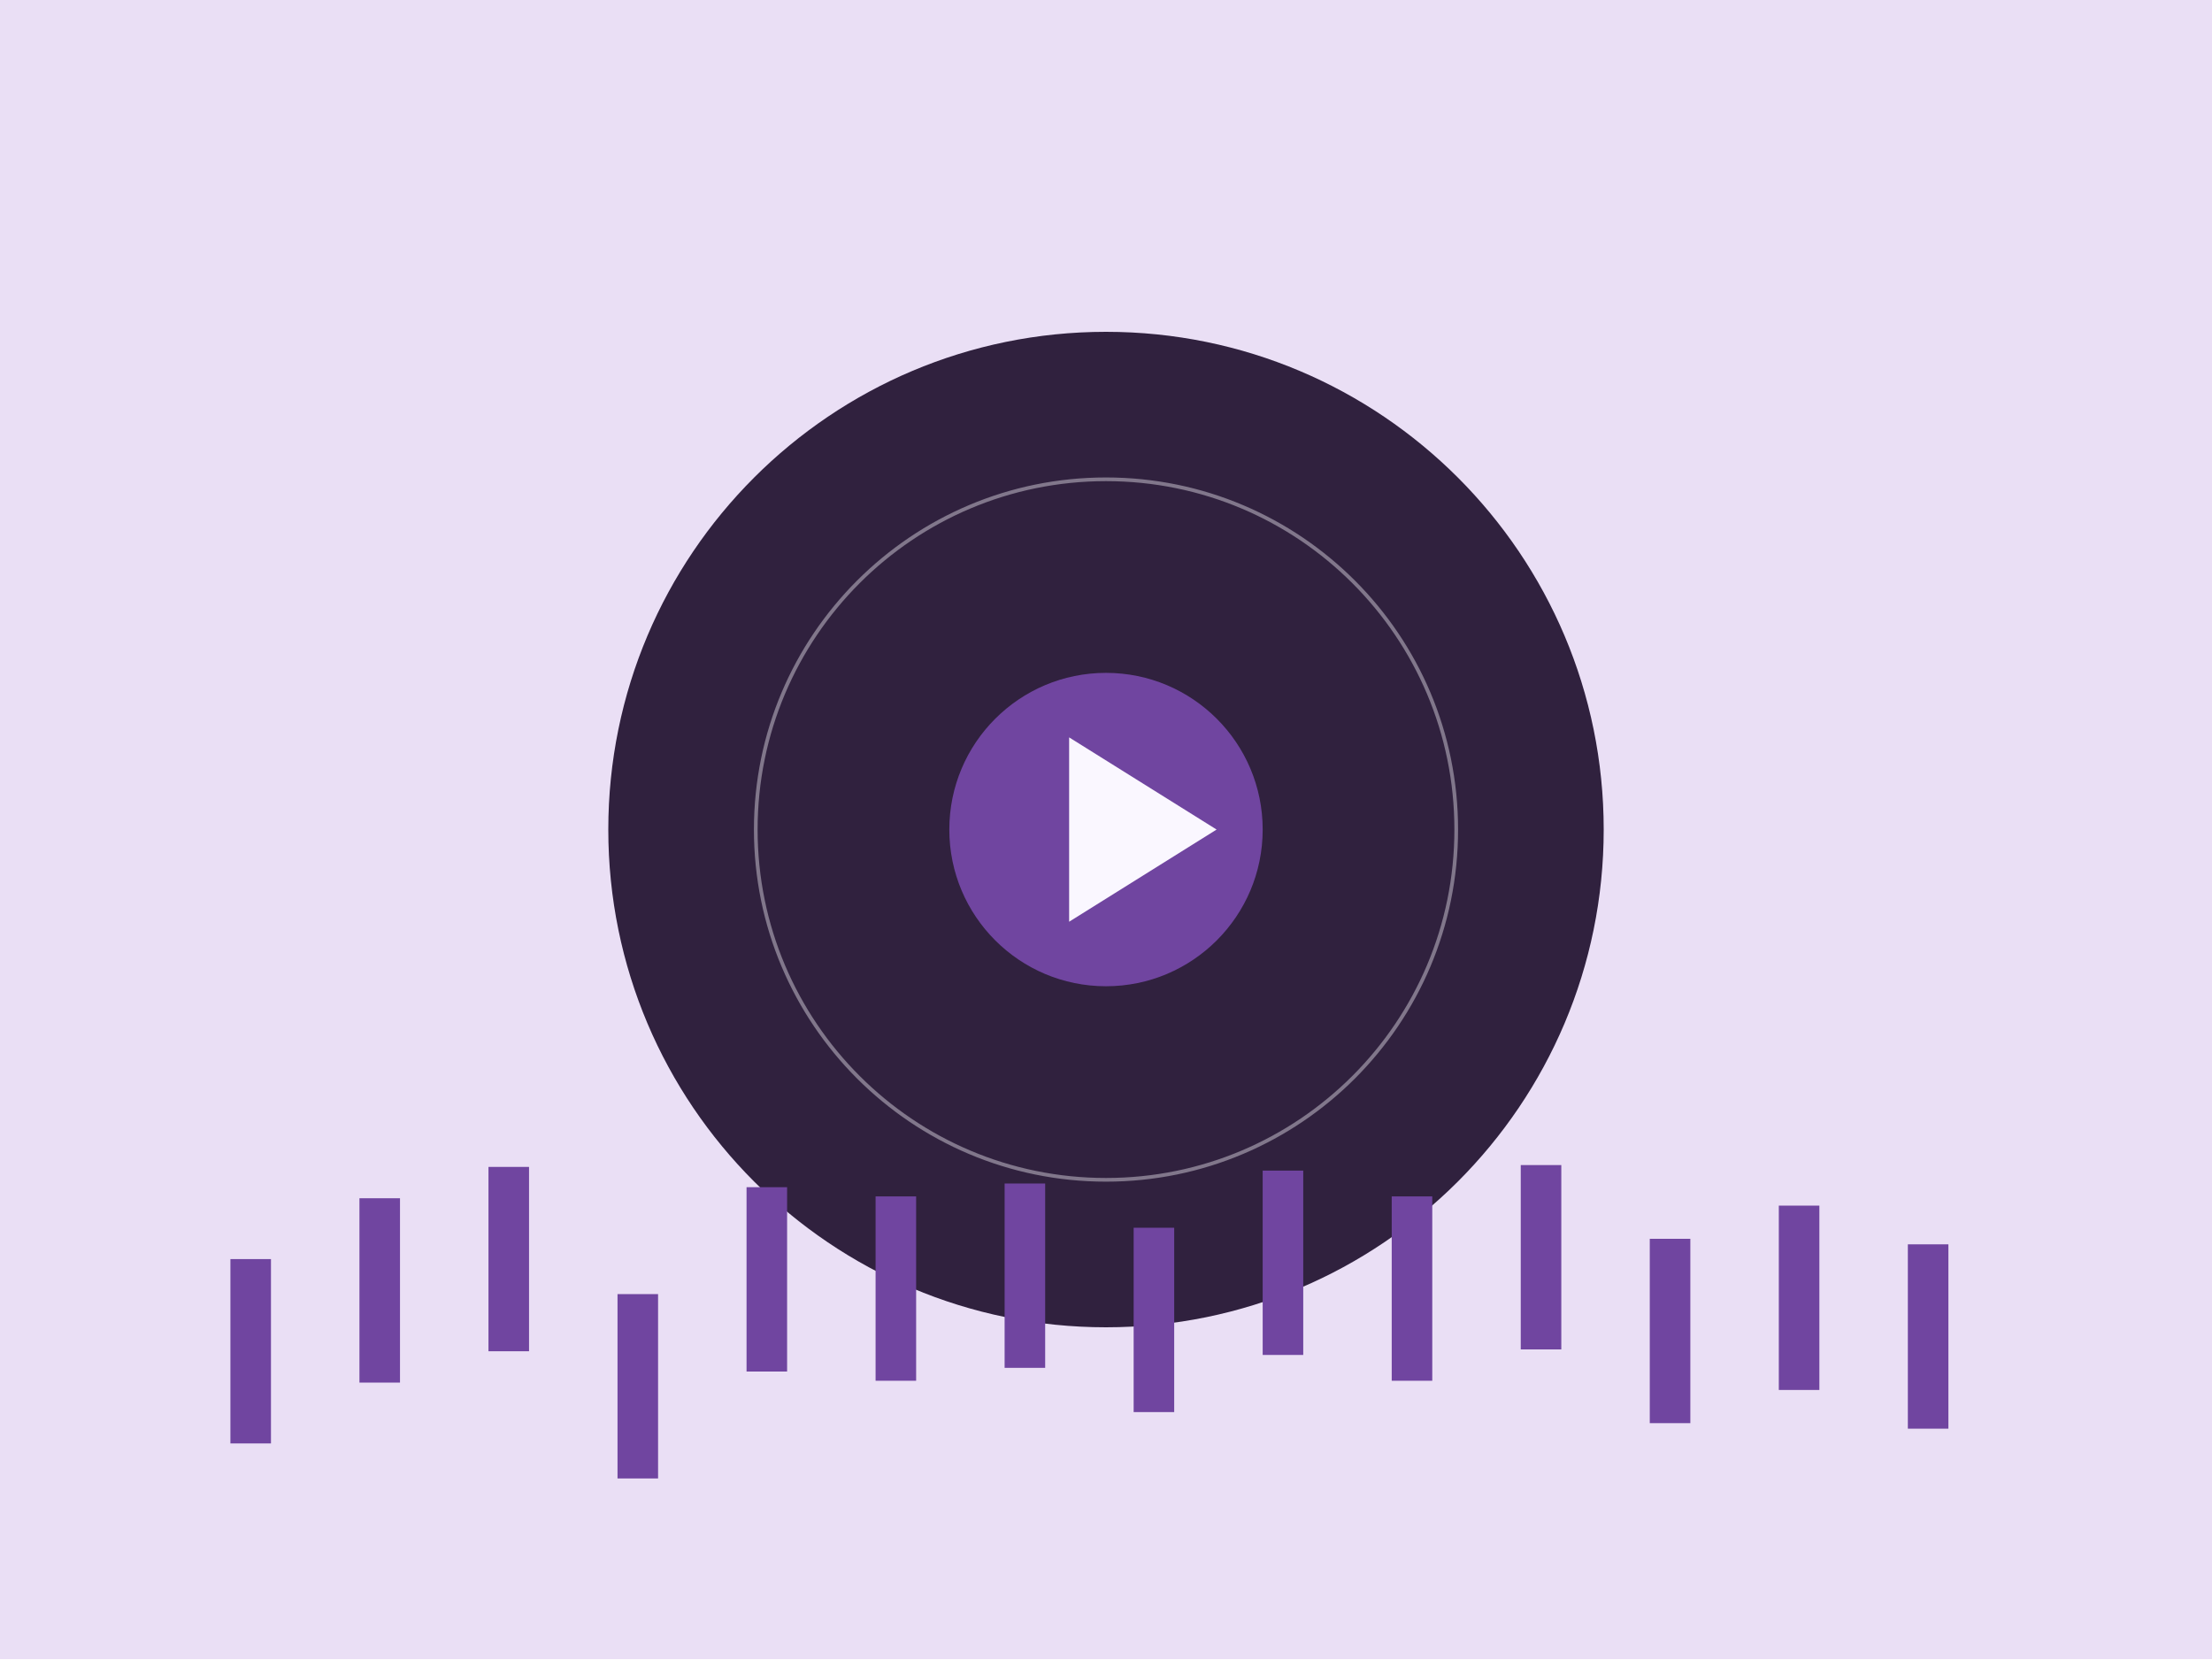
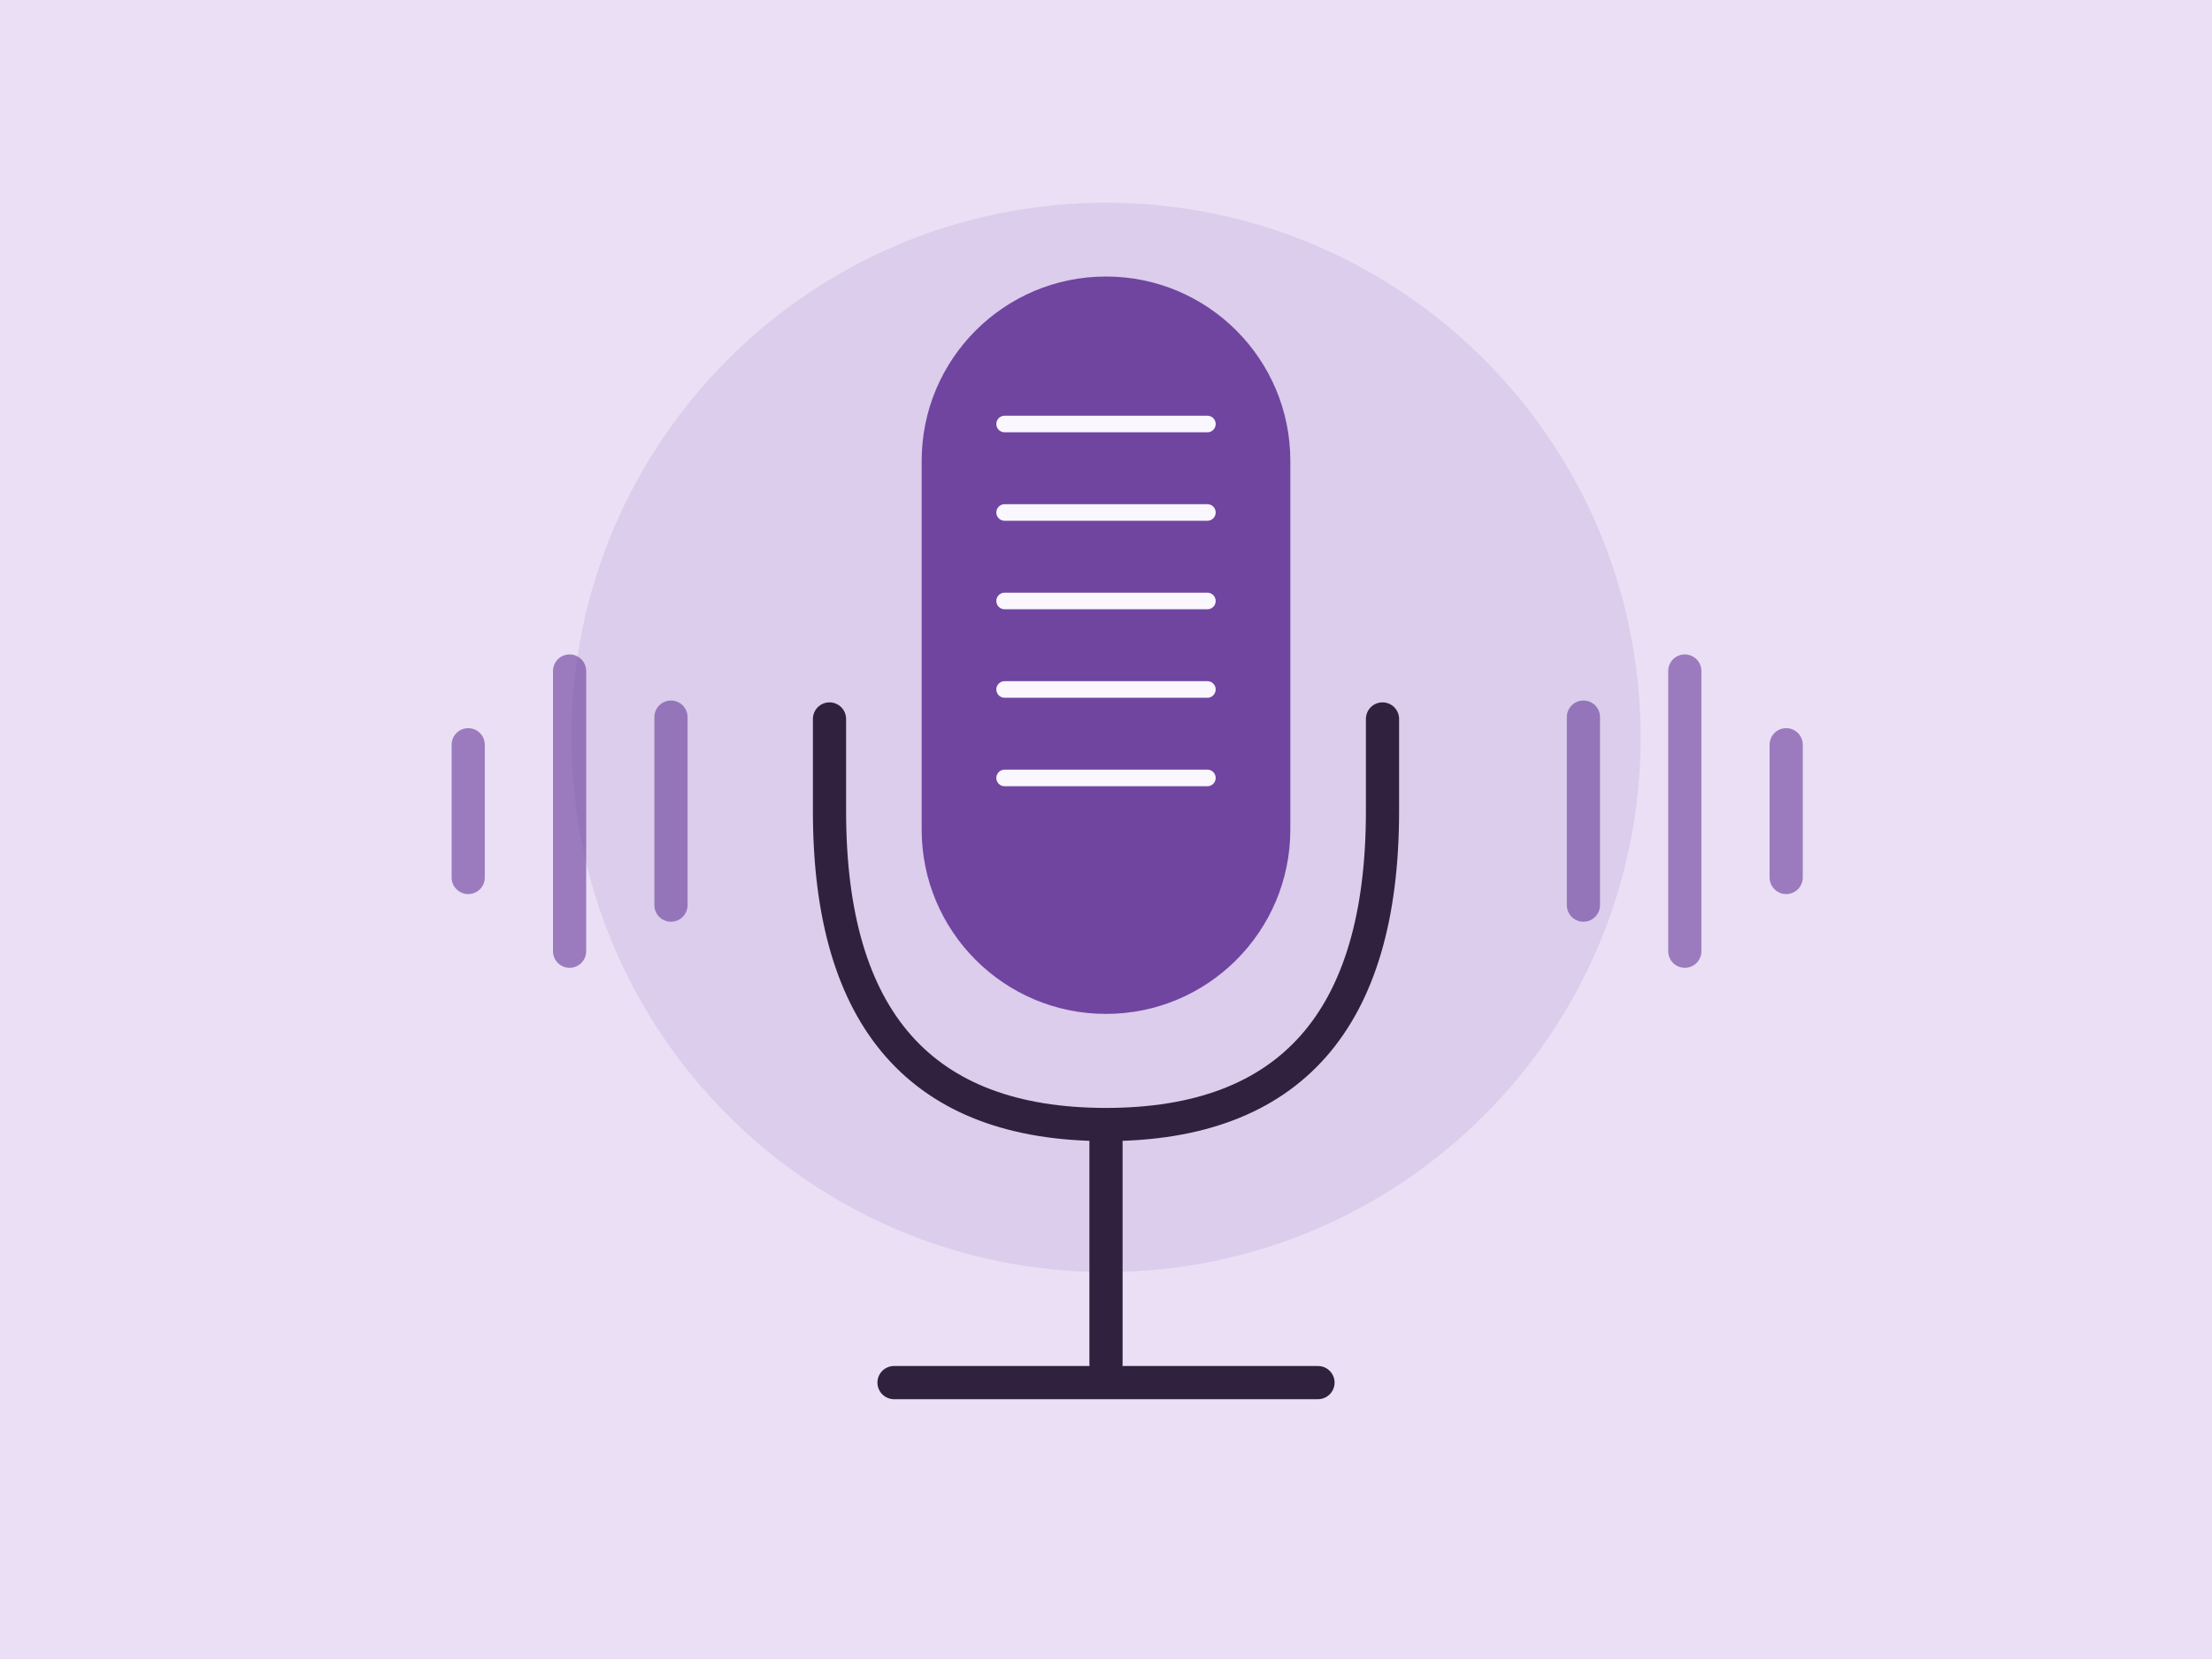
<svg xmlns="http://www.w3.org/2000/svg" width="1200" height="900" viewBox="0 0 1200 900" role="img">
  <rect width="1200" height="900" fill="#eadff5" />
-   <circle cx="600" cy="450" r="270" fill="#30213e" />
-   <circle cx="600" cy="450" r="190" fill="none" stroke="#faf7ff" stroke-width="2" opacity=".4" />
-   <circle cx="600" cy="450" r="85" fill="#7045a0" />
-   <path d="M580 400L660 450L580 500Z" fill="#faf7ff" />
-   <rect x="125" y="683" width="22" height="100" fill="#7045a0" />
-   <rect x="195" y="650" width="22" height="100" fill="#7045a0" />
-   <rect x="265" y="633" width="22" height="100" fill="#7045a0" />
-   <rect x="335" y="702" width="22" height="100" fill="#7045a0" />
-   <rect x="405" y="644" width="22" height="100" fill="#7045a0" />
-   <rect x="475" y="649" width="22" height="100" fill="#7045a0" />
-   <rect x="545" y="642" width="22" height="100" fill="#7045a0" />
-   <rect x="615" y="666" width="22" height="100" fill="#7045a0" />
-   <rect x="685" y="635" width="22" height="100" fill="#7045a0" />
-   <rect x="755" y="649" width="22" height="100" fill="#7045a0" />
-   <rect x="825" y="632" width="22" height="100" fill="#7045a0" />
-   <rect x="895" y="672" width="22" height="100" fill="#7045a0" />
-   <rect x="965" y="654" width="22" height="100" fill="#7045a0" />
-   <rect x="1035" y="675" width="22" height="100" fill="#7045a0" />
+   <circle cx="600" cy="400" r="290" fill="#7045a0" opacity=".12" />
+   <rect x="500" y="150" width="200" height="400" rx="100" fill="#7045a0" />
+   <path d="M450 390V440Q450 610 600 610Q750 610 750 440V390M600 610V740M485 750H715" fill="none" stroke="#30213e" stroke-width="18" stroke-linecap="round" />
+   <path d="M545 230H655" stroke="#faf7ff" stroke-width="9" stroke-linecap="round" />
+   <path d="M545 278H655" stroke="#faf7ff" stroke-width="9" stroke-linecap="round" />
+   <path d="M545 326H655" stroke="#faf7ff" stroke-width="9" stroke-linecap="round" />
+   <path d="M545 374H655" stroke="#faf7ff" stroke-width="9" stroke-linecap="round" />
+   <path d="M545 422H655" stroke="#faf7ff" stroke-width="9" stroke-linecap="round" />
+   <rect x="245" y="395.0" width="18" height="90" rx="9" fill="#7045a0" opacity=".65" />
+   <rect x="300" y="355.0" width="18" height="170" rx="9" fill="#7045a0" opacity=".65" />
+   <rect x="355" y="380.0" width="18" height="120" rx="9" fill="#7045a0" opacity=".65" />
+   <rect x="850" y="380.0" width="18" height="120" rx="9" fill="#7045a0" opacity=".65" />
+   <rect x="905" y="355.0" width="18" height="170" rx="9" fill="#7045a0" opacity=".65" />
+   <rect x="960" y="395.0" width="18" height="90" rx="9" fill="#7045a0" opacity=".65" />
</svg>
